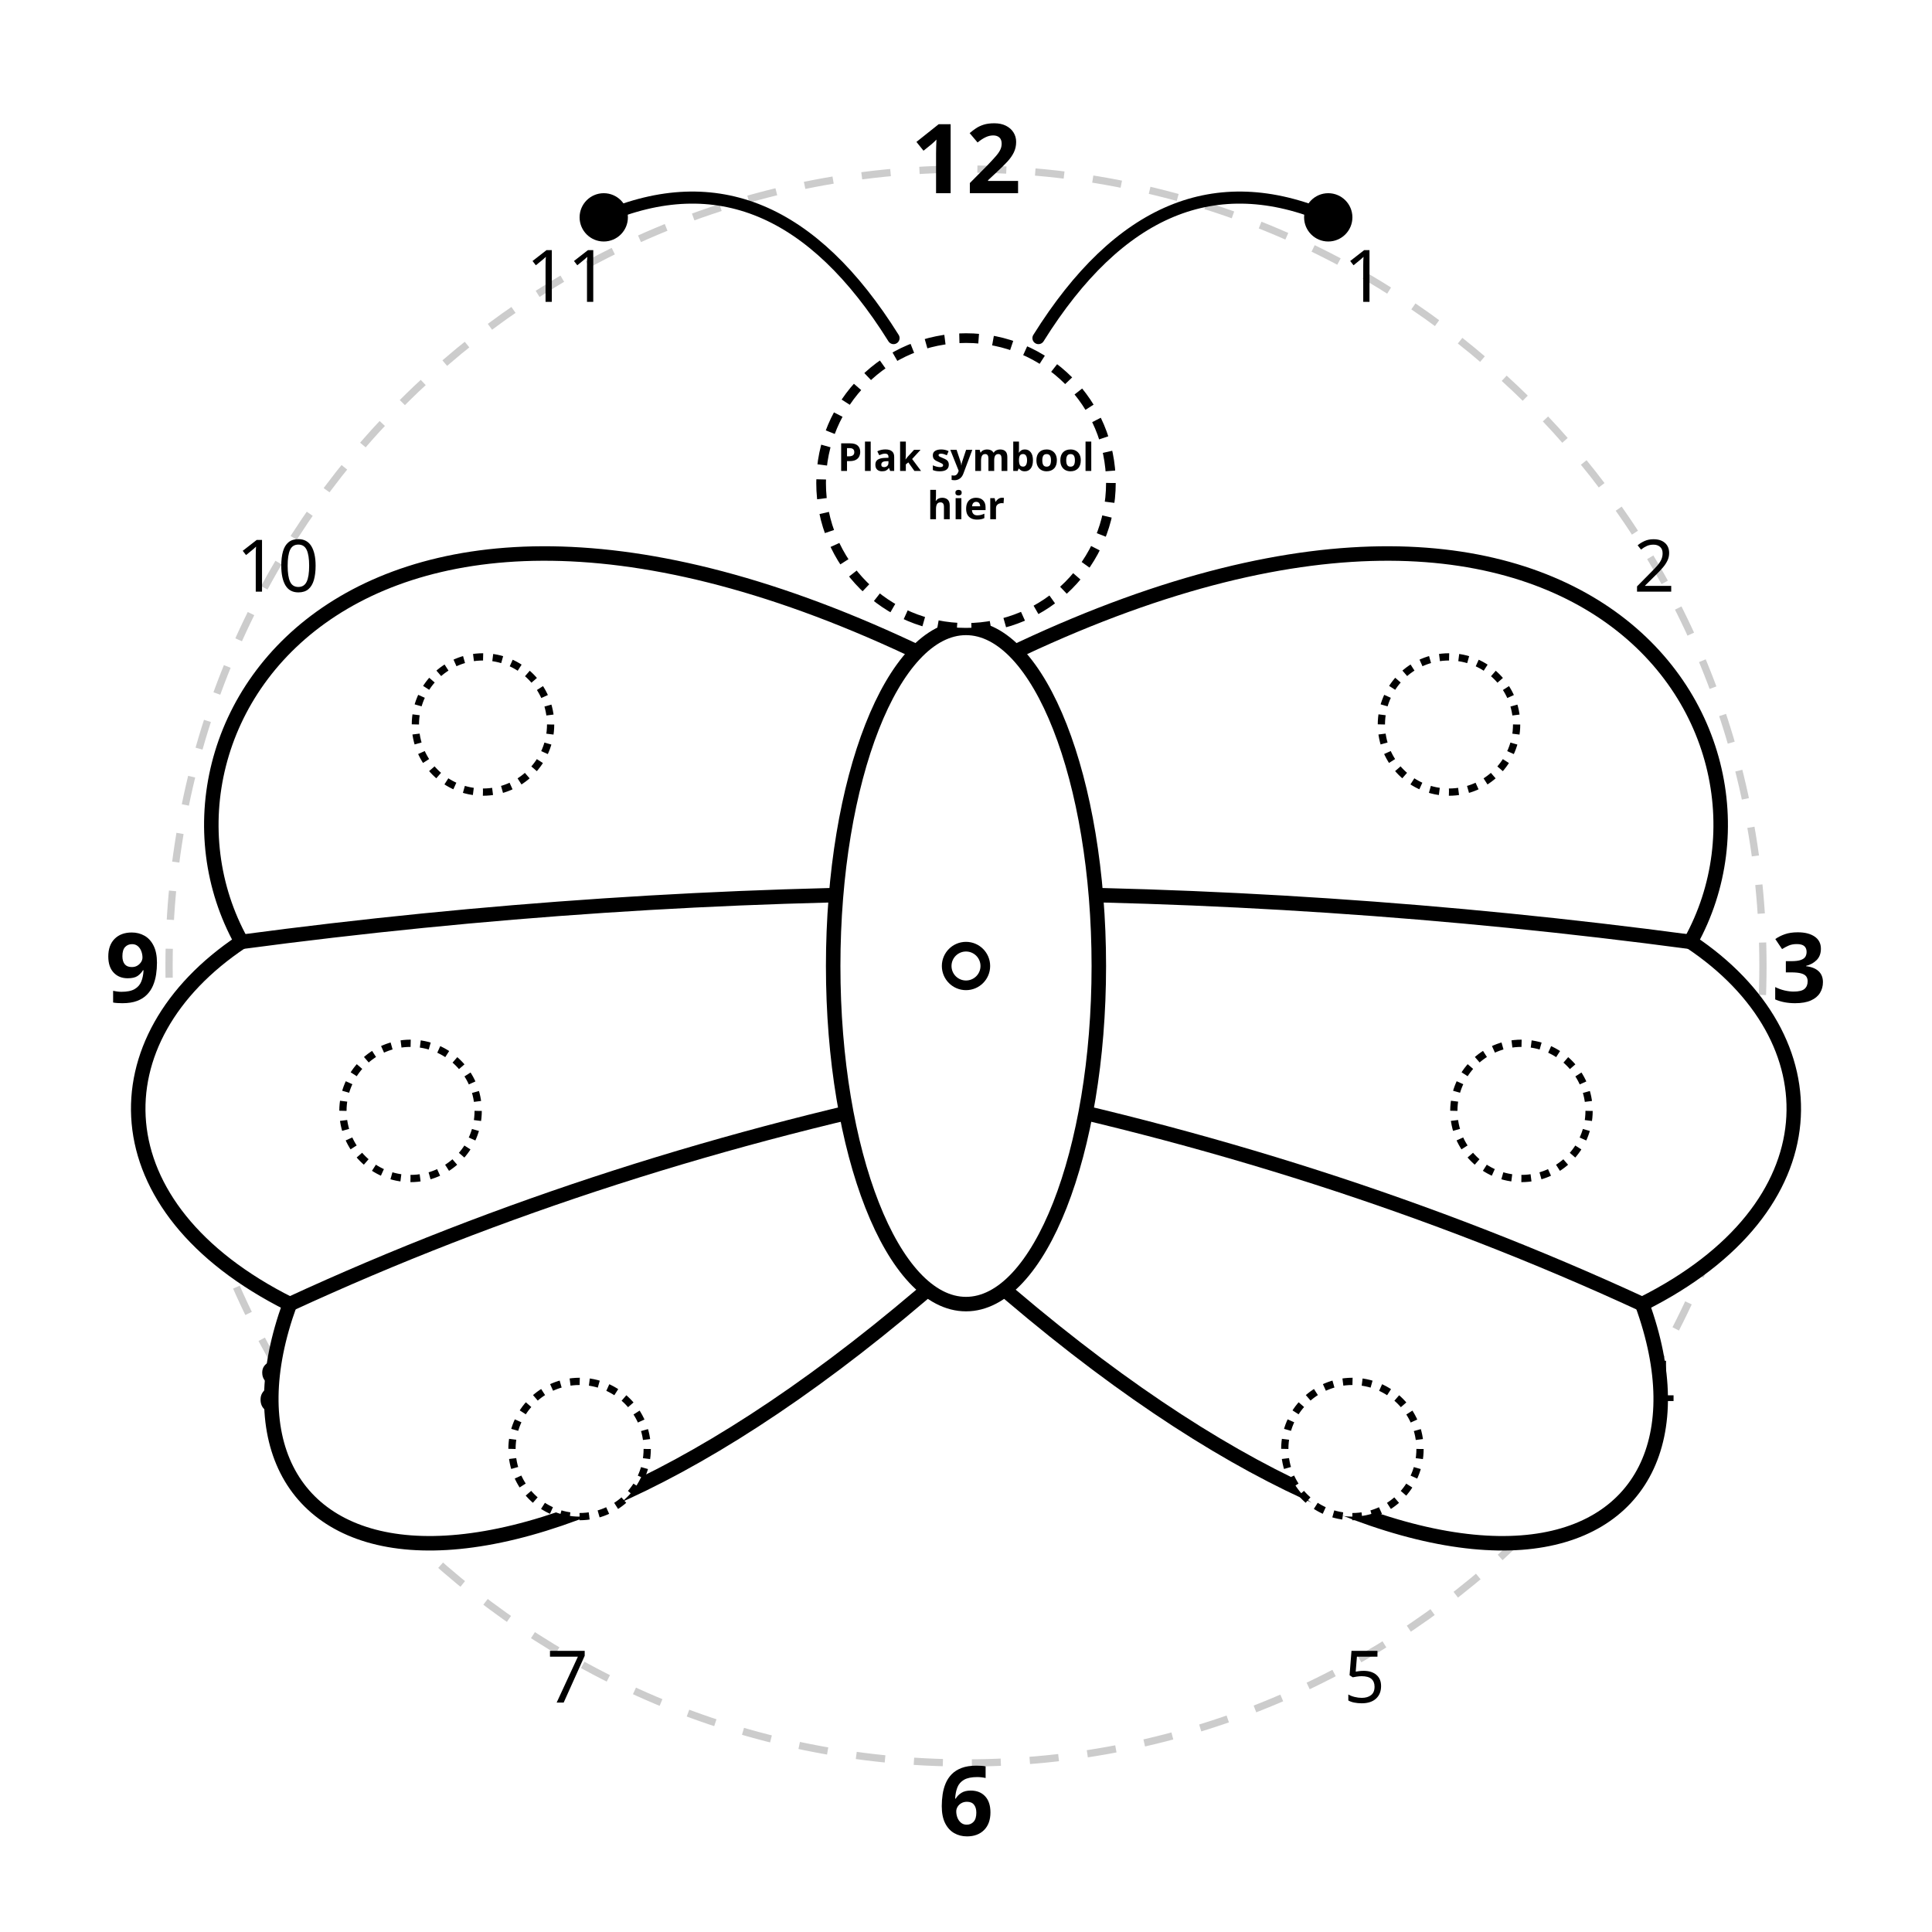
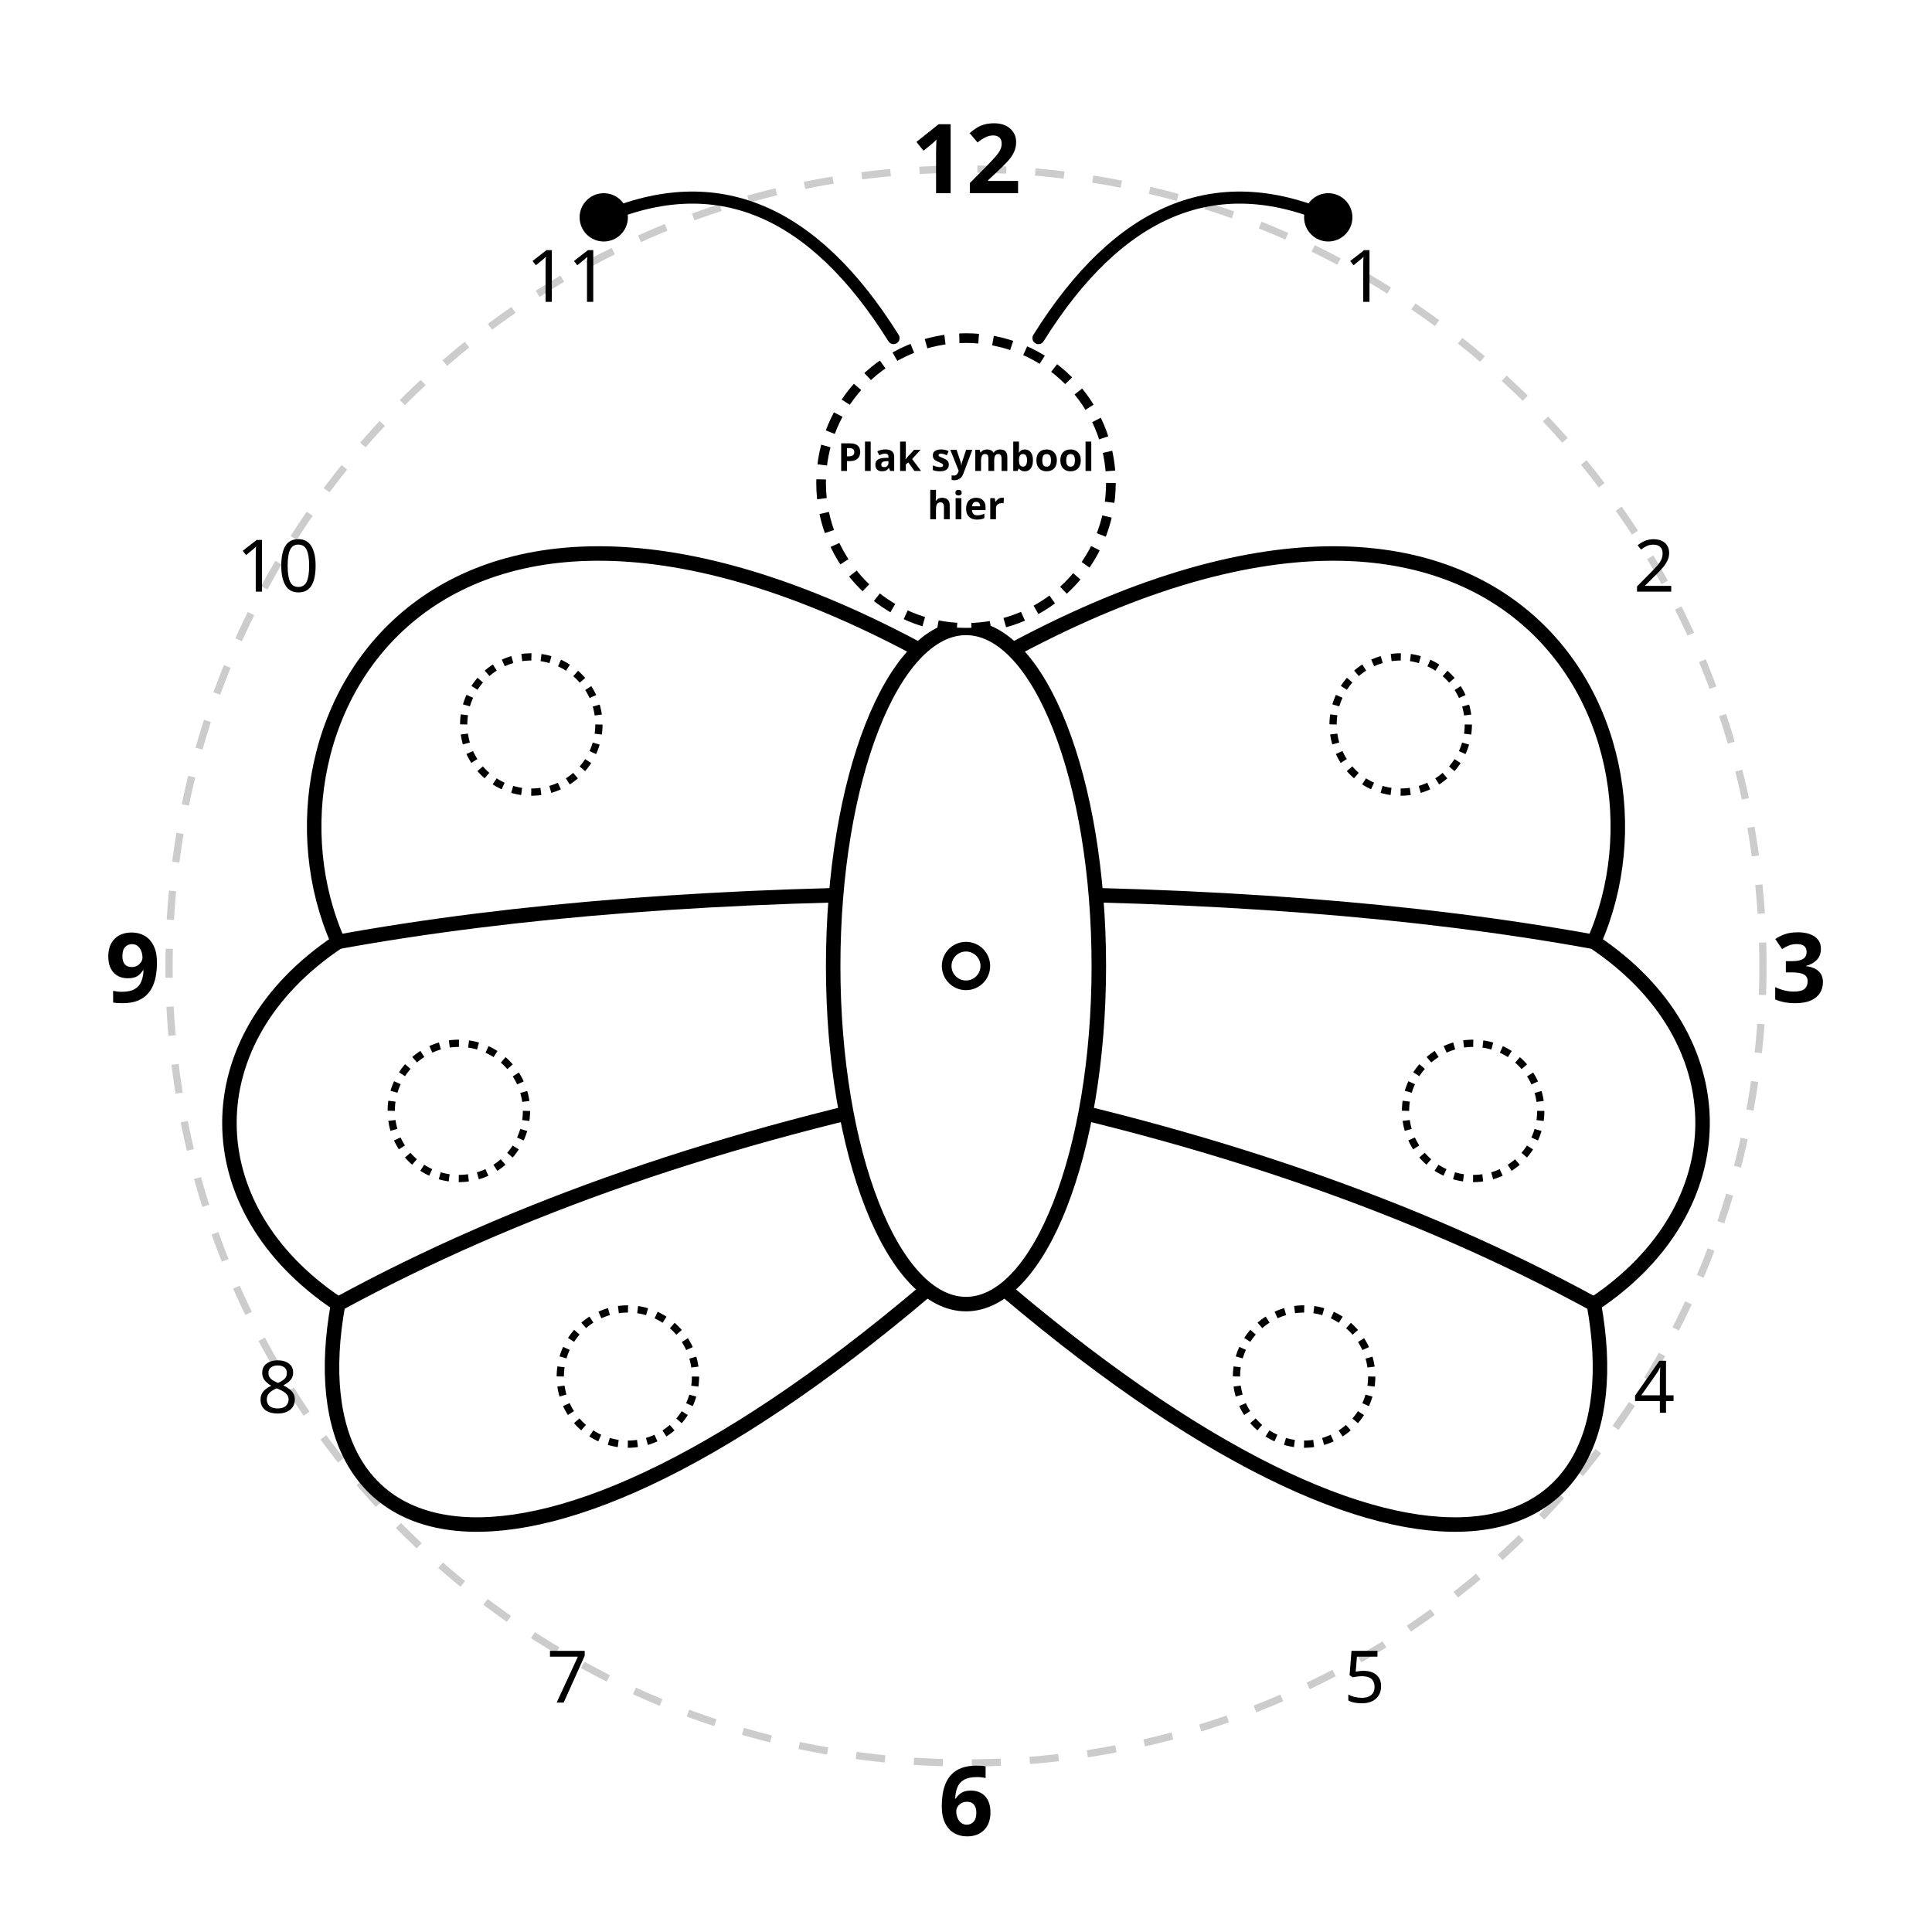
<svg xmlns="http://www.w3.org/2000/svg" viewBox="0 0 800 800" width="100%" height="100%">
  <rect width="100%" height="100%" fill="white" />
  <circle cx="400" cy="400" r="330" fill="none" stroke="#ccc" stroke-width="3" stroke-dasharray="12,12" />
+   <path d="M 370 140 Q 320 60 250 90" fill="none" stroke="black" stroke-width="5" stroke-linecap="round" />
+   <circle cx="250" cy="90" r="10" fill="black" />
+   <path d="M 430 140 Q 480 60 550 90" fill="none" stroke="black" stroke-width="5" stroke-linecap="round" />
+   <circle cx="550" cy="90" r="10" fill="black" />
+   <g fill="white" stroke="black" stroke-width="6" stroke-linejoin="round">
+     <path d="M 400 280 C 180 150 100 300 140 390 C 80 430 80 500 140 540 C 120 650 220 680 400 520 L 400 280 Z" />
+     <path d="M 400 370 Q 250 370 140 390" fill="none" stroke-linecap="round" />
+     <path d="M 400 450 Q 250 480 140 540" fill="none" stroke-linecap="round" />
+     <path d="M 400 280 C 620 150 700 300 660 390 C 720 430 720 500 660 540 C 680 650 580 680 400 520 L 400 280 Z" />
+     <path d="M 400 370 Q 550 370 660 390" fill="none" stroke-linecap="round" />
+     <path d="M 400 450 Q 550 480 660 540" fill="none" stroke-linecap="round" />
+   </g>
+   <g fill="white" stroke="black" stroke-width="3" stroke-dasharray="4,4">
+     <circle cx="220" cy="300" r="28" />
+     <circle cx="190" cy="460" r="28" />
+     <circle cx="260" cy="570" r="28" />
+     <circle cx="580" cy="300" r="28" />
+     <circle cx="610" cy="460" r="28" />
+     <circle cx="540" cy="570" r="28" />
+   </g>
  <g font-family="sans-serif" text-anchor="middle" fill="black">
    <text x="400" y="80" font-size="40" font-weight="bold">12</text>
    <text x="565" y="125" font-size="30">1</text>
    <text x="685" y="245" font-size="30">2</text>
    <text x="745" y="415" font-size="40" font-weight="bold">3</text>
    <text x="685" y="585" font-size="30">4</text>
    <text x="565" y="705" font-size="30">5</text>
    <text x="400" y="760" font-size="40" font-weight="bold">6</text>
    <text x="235" y="705" font-size="30">7</text>
    <text x="115" y="585" font-size="30">8</text>
    <text x="55" y="415" font-size="40" font-weight="bold">9</text>
    <text x="115" y="245" font-size="30">10</text>
    <text x="235" y="125" font-size="30">11</text>
  </g>
-   <path d="M 370 140 Q 320 60 250 90" fill="none" stroke="black" stroke-width="5" stroke-linecap="round" />
-   <circle cx="250" cy="90" r="10" fill="black" />
-   <path d="M 430 140 Q 480 60 550 90" fill="none" stroke="black" stroke-width="5" stroke-linecap="round" />
-   <circle cx="550" cy="90" r="10" fill="black" />
-   <g fill="white" stroke="black" stroke-width="6" stroke-linejoin="round">
-     <path d="M 400 280 C 150 150 50 300 100 390 C 40 430 40 500 120 540 C 80 650 200 700 400 520 L 400 280 Z" />
-     <path d="M 400 370 Q 250 370 100 390" fill="none" stroke-linecap="round" />
-     <path d="M 400 450 Q 250 480 120 540" fill="none" stroke-linecap="round" />
-     <path d="M 400 280 C 650 150 750 300 700 390 C 760 430 760 500 680 540 C 720 650 600 700 400 520 L 400 280 Z" />
-     <path d="M 400 370 Q 550 370 700 390" fill="none" stroke-linecap="round" />
-     <path d="M 400 450 Q 550 480 680 540" fill="none" stroke-linecap="round" />
-   </g>
-   <g fill="white" stroke="black" stroke-width="3" stroke-dasharray="4,4">
-     <circle cx="200" cy="300" r="28" />
-     <circle cx="170" cy="460" r="28" />
-     <circle cx="240" cy="600" r="28" />
-     <circle cx="600" cy="300" r="28" />
-     <circle cx="630" cy="460" r="28" />
-     <circle cx="560" cy="600" r="28" />
-   </g>
  <ellipse cx="400" cy="400" rx="55" ry="140" fill="white" stroke="black" stroke-width="6" />
  <circle cx="400" cy="400" r="8" fill="white" stroke="black" stroke-width="4" />
  <circle cx="400" cy="200" r="60" fill="white" stroke="black" stroke-width="4" stroke-dasharray="8,6" />
  <text x="400" y="195" text-anchor="middle" font-family="sans-serif" font-size="16" font-weight="bold">Plak symbool</text>
  <text x="400" y="215" text-anchor="middle" font-family="sans-serif" font-size="16" font-weight="bold">hier</text>
</svg>
